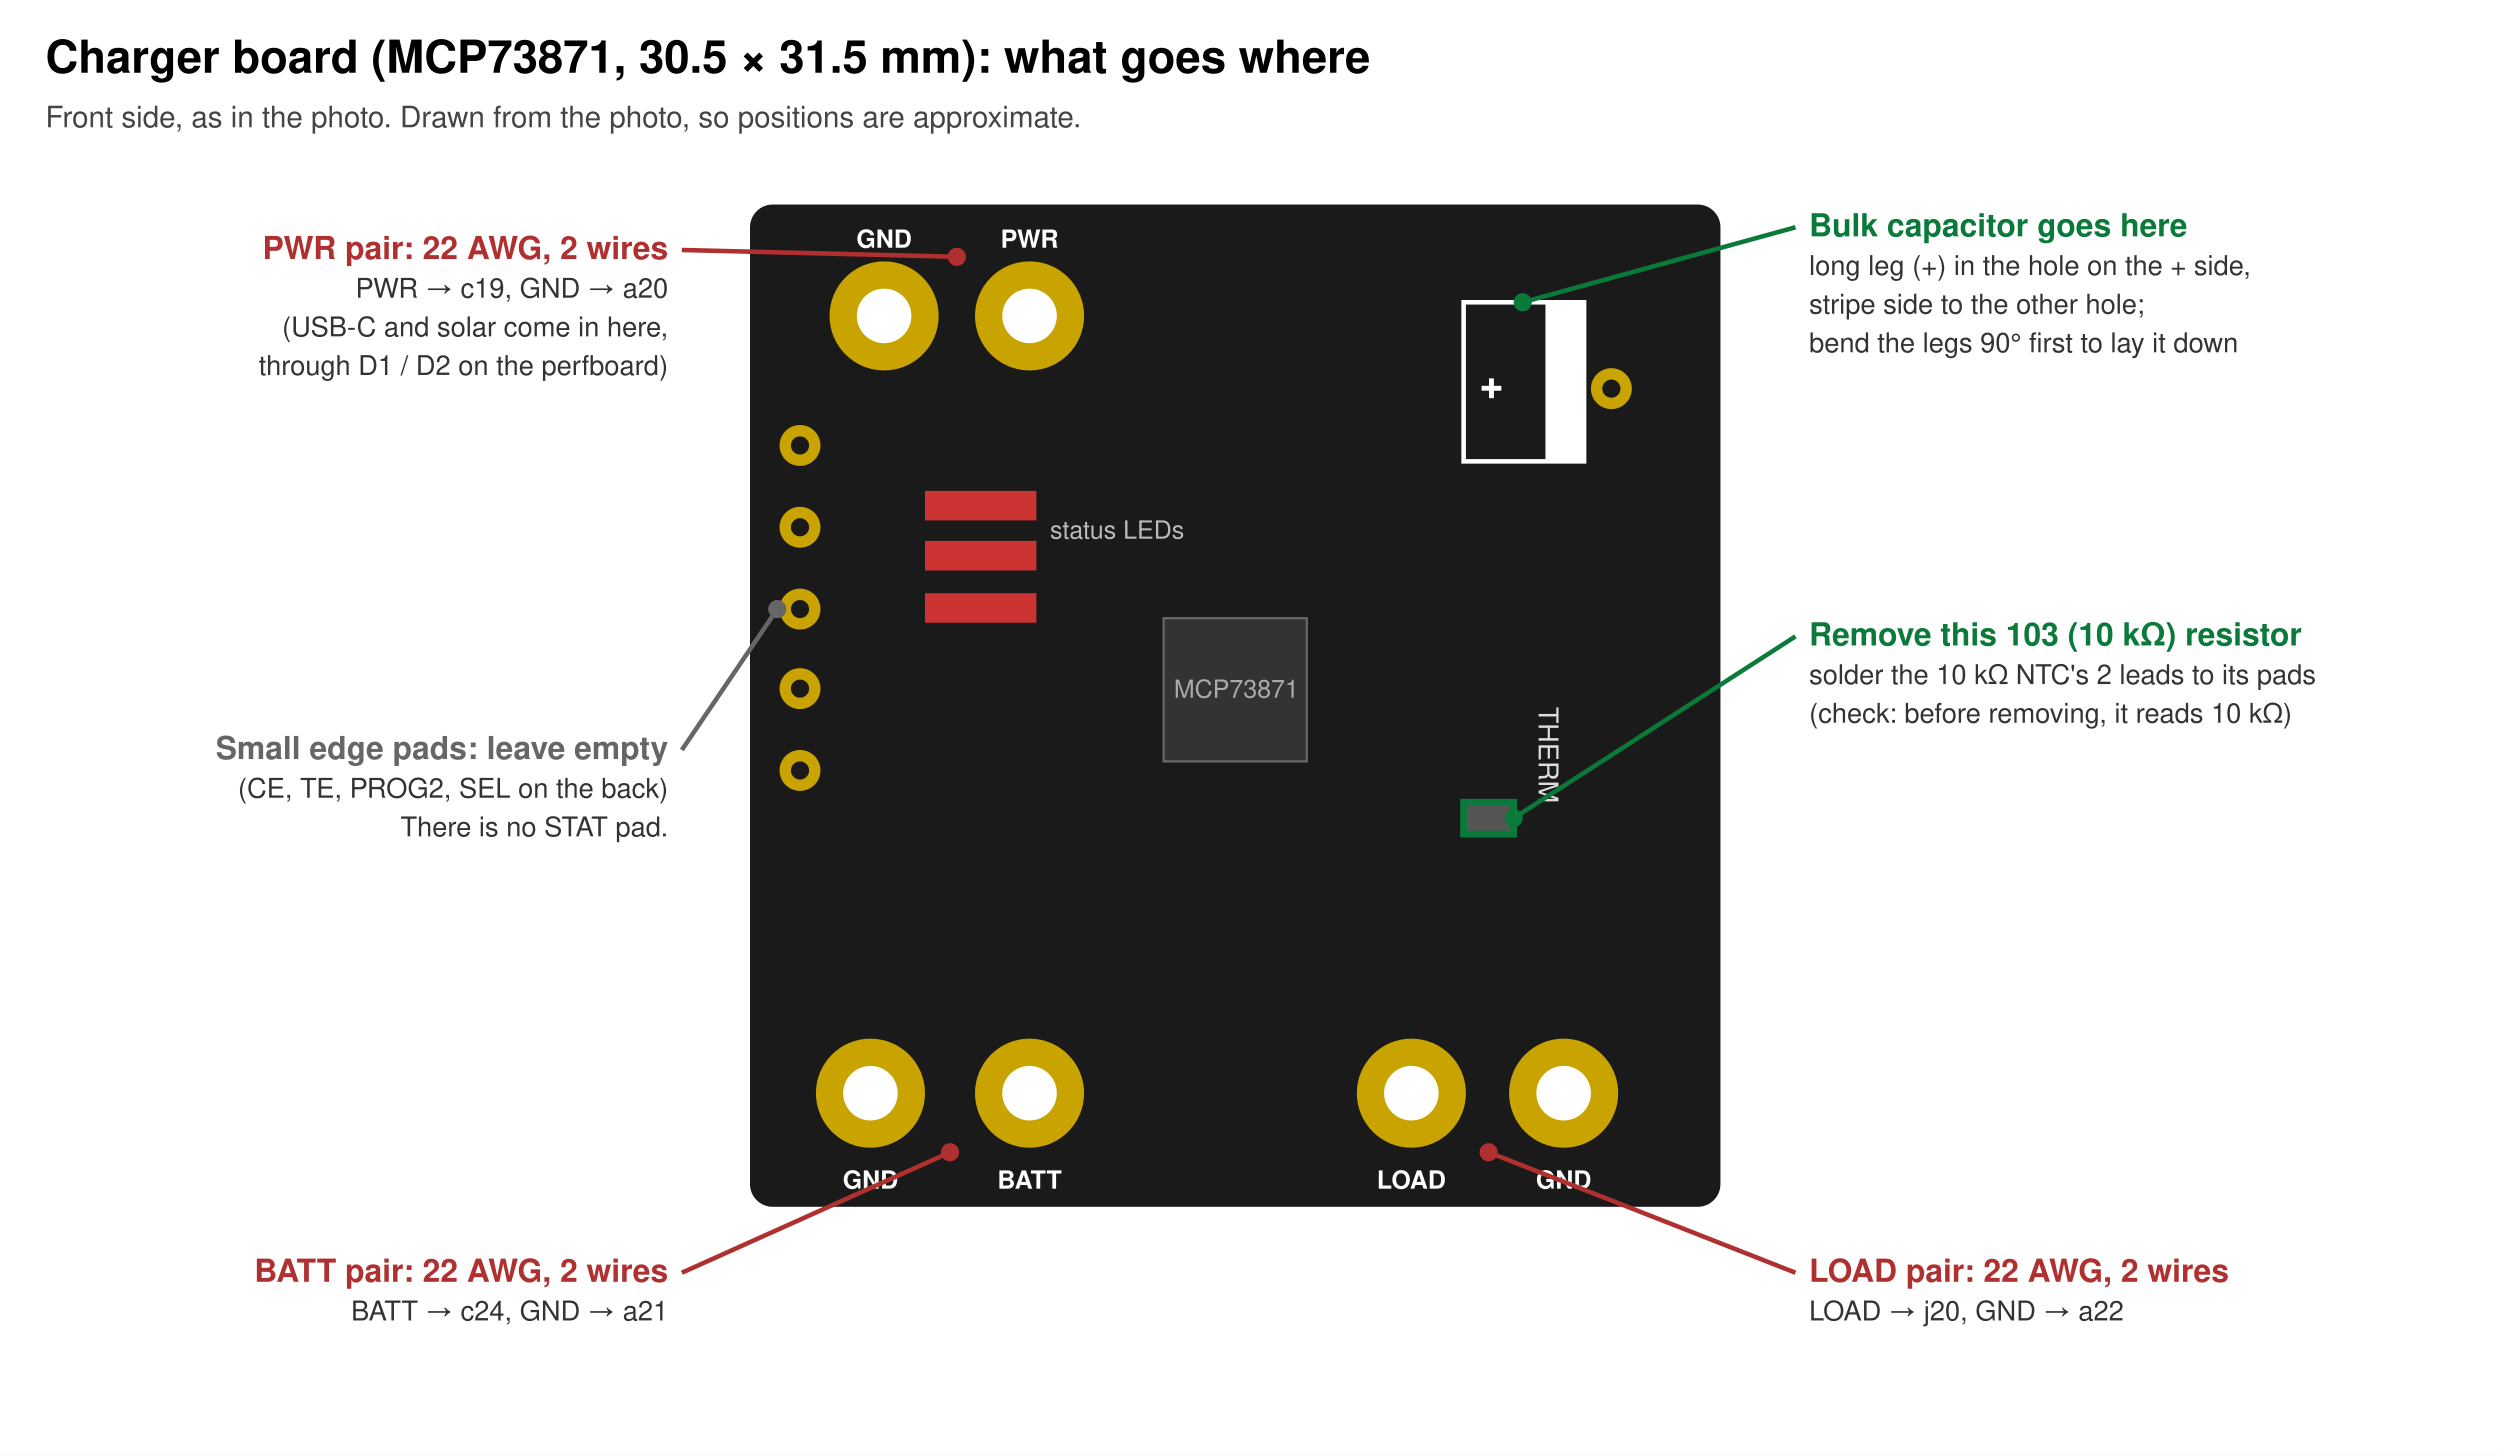
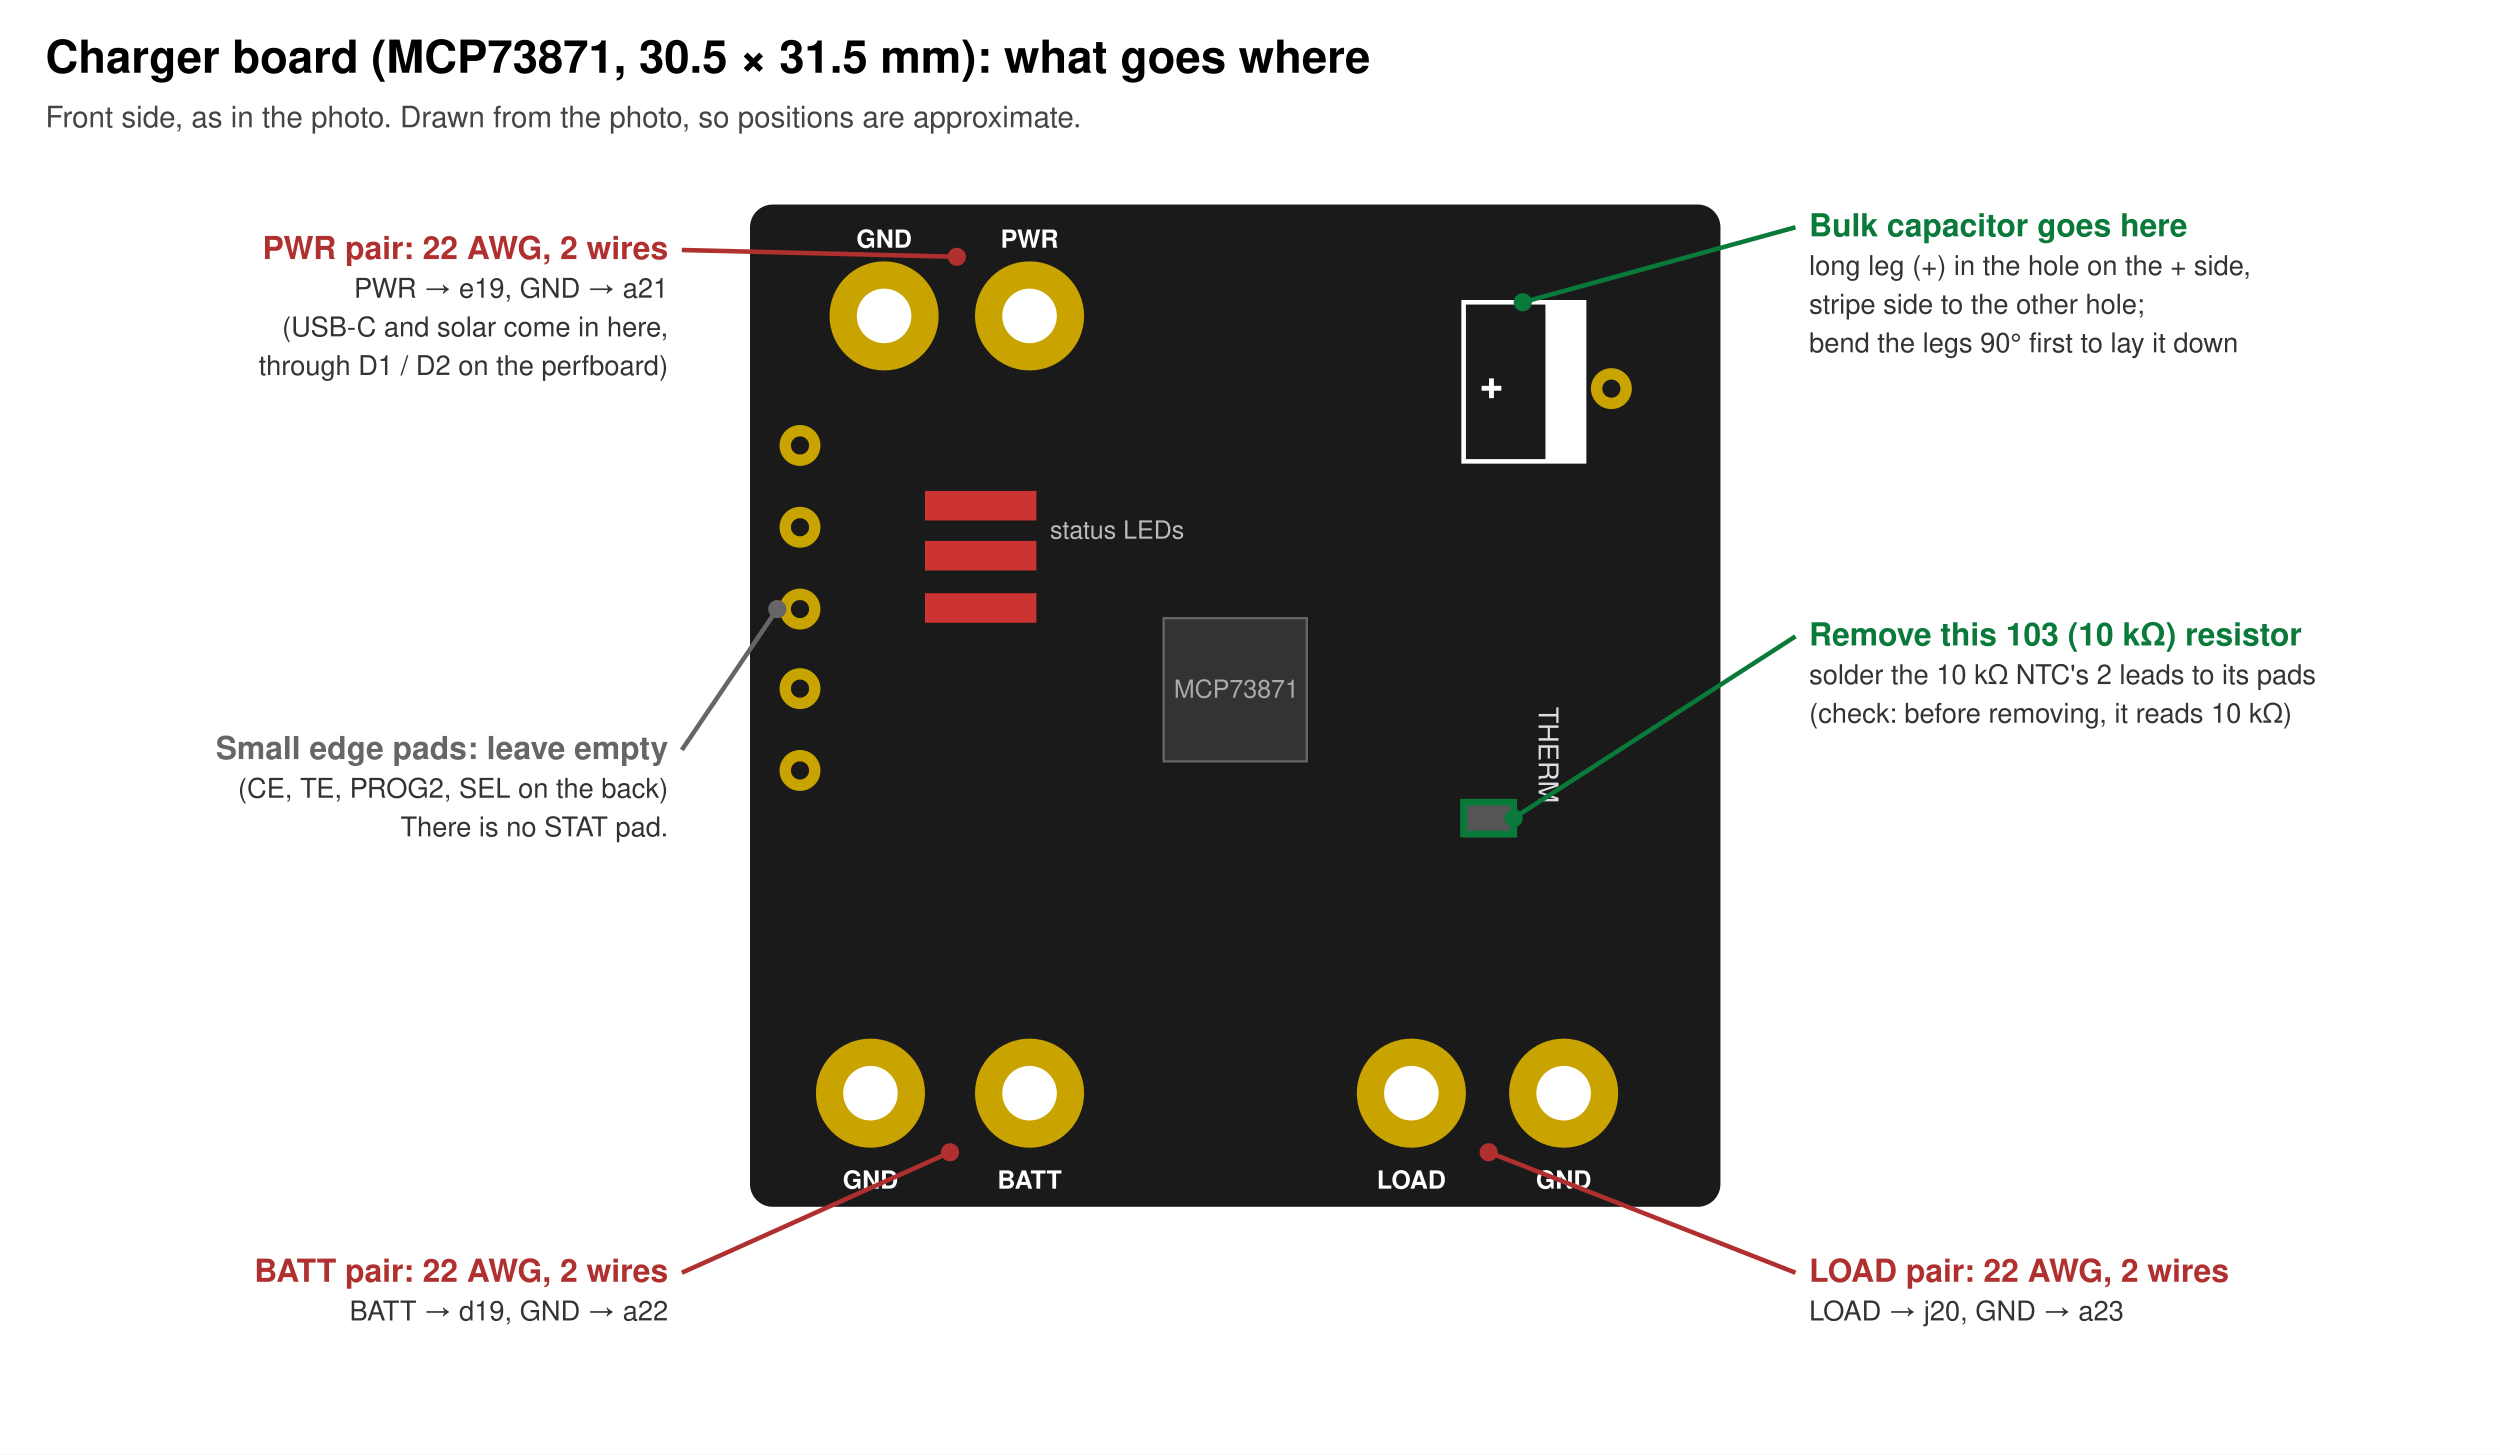
<svg xmlns="http://www.w3.org/2000/svg" width="1100" height="640" font-family="Helvetica,Arial">
  <rect width="100%" height="100%" fill="#fff" />
  <text x="20" y="32" font-size="20" font-weight="bold">Charger board (MCP73871, 30.5 × 31.5 mm): what goes where</text>
  <text x="20" y="56" font-size="13" fill="#444">Front side, as in the photo. Drawn from the photo, so positions are approximate.</text>
  <rect x="330" y="90" width="427" height="441" rx="10" fill="#1a1a1a" />
  <rect x="512" y="272" width="63" height="63" fill="#333" stroke="#666" />
  <text x="544" y="307" font-size="11" fill="#aaa" text-anchor="middle">MCP73871</text>
  <rect x="407" y="216" width="49" height="13" fill="#c33" />
  <rect x="407" y="238" width="49" height="13" fill="#c33" />
  <rect x="407" y="261" width="49" height="13" fill="#c33" />
  <text x="462" y="237" font-size="11" fill="#bbb">status LEDs</text>
  <circle cx="352" cy="196" r="9" fill="#c9a400" />
  <circle cx="352" cy="196" r="4" fill="#1a1a1a" />
  <circle cx="352" cy="232" r="9" fill="#c9a400" />
  <circle cx="352" cy="232" r="4" fill="#1a1a1a" />
  <circle cx="352" cy="268" r="9" fill="#c9a400" />
  <circle cx="352" cy="268" r="4" fill="#1a1a1a" />
  <circle cx="352" cy="303" r="9" fill="#c9a400" />
  <circle cx="352" cy="303" r="4" fill="#1a1a1a" />
  <circle cx="352" cy="339" r="9" fill="#c9a400" />
  <circle cx="352" cy="339" r="4" fill="#1a1a1a" />
  <rect x="644" y="133" width="53" height="70" fill="none" stroke="#fff" stroke-width="2" />
  <rect x="680" y="133" width="17" height="70" fill="#fff" />
  <text x="651" y="175" font-size="18" fill="#fff" font-weight="bold">+</text>
  <circle cx="709" cy="171" r="9" fill="#c9a400" />
  <circle cx="709" cy="171" r="4" fill="#1a1a1a" />
  <rect x="644" y="353" width="22" height="14" fill="#555" stroke="#0a7a3a" stroke-width="3" />
  <text x="677" y="311" font-size="12" fill="#ddd" transform="rotate(90 677 311)">THERM</text>
  <circle cx="389" cy="139" r="24" fill="#c9a400" />
  <circle cx="389" cy="139" r="12" fill="#fff" />
  <text x="389" y="109" font-size="11" fill="#fff" font-weight="bold" text-anchor="middle">GND</text>
  <circle cx="453" cy="139" r="24" fill="#c9a400" />
  <circle cx="453" cy="139" r="12" fill="#fff" />
  <text x="453" y="109" font-size="11" fill="#fff" font-weight="bold" text-anchor="middle">PWR</text>
  <circle cx="383" cy="481" r="24" fill="#c9a400" />
  <circle cx="383" cy="481" r="12" fill="#fff" />
  <text x="383" y="523" font-size="11" fill="#fff" font-weight="bold" text-anchor="middle">GND</text>
  <circle cx="453" cy="481" r="24" fill="#c9a400" />
  <circle cx="453" cy="481" r="12" fill="#fff" />
  <text x="453" y="523" font-size="11" fill="#fff" font-weight="bold" text-anchor="middle">BATT</text>
  <circle cx="621" cy="481" r="24" fill="#c9a400" />
  <circle cx="621" cy="481" r="12" fill="#fff" />
  <text x="621" y="523" font-size="11" fill="#fff" font-weight="bold" text-anchor="middle">LOAD</text>
  <circle cx="688" cy="481" r="24" fill="#c9a400" />
  <circle cx="688" cy="481" r="12" fill="#fff" />
  <text x="688" y="523" font-size="11" fill="#fff" font-weight="bold" text-anchor="middle">GND</text>
  <line x1="421" y1="113" x2="300" y2="110" stroke="#b03030" stroke-width="2" />
  <circle cx="421" cy="113" r="4" fill="#b03030" />
  <text x="294" y="114" font-size="14" fill="#b03030" text-anchor="end" font-weight="bold">PWR pair: 22 AWG, 2 wires</text>
-   <text x="294" y="131" font-size="12" fill="#333" text-anchor="end" font-weight="normal">PWR → c19,  GND → a20</text>
+   <text x="294" y="131" font-size="12" fill="#333" text-anchor="end" font-weight="normal">PWR → e19,  GND → a21</text>
  <text x="294" y="148" font-size="12" fill="#333" text-anchor="end" font-weight="normal">(USB-C and solar come in here,</text>
  <text x="294" y="165" font-size="12" fill="#333" text-anchor="end" font-weight="normal">through D1 / D2 on the perfboard)</text>
  <line x1="418" y1="507" x2="300" y2="560" stroke="#b03030" stroke-width="2" />
  <circle cx="418" cy="507" r="4" fill="#b03030" />
  <text x="294" y="564" font-size="14" fill="#b03030" text-anchor="end" font-weight="bold">BATT pair: 22 AWG, 2 wires</text>
-   <text x="294" y="581" font-size="12" fill="#333" text-anchor="end" font-weight="normal">BATT → c24,  GND → a21</text>
+   <text x="294" y="581" font-size="12" fill="#333" text-anchor="end" font-weight="normal">BATT → d19,  GND → a22</text>
  <line x1="655" y1="507" x2="790" y2="560" stroke="#b03030" stroke-width="2" />
  <circle cx="655" cy="507" r="4" fill="#b03030" />
  <text x="796" y="564" font-size="14" fill="#b03030" text-anchor="start" font-weight="bold">LOAD pair: 22 AWG, 2 wires</text>
-   <text x="796" y="581" font-size="12" fill="#333" text-anchor="start" font-weight="normal">LOAD → j20,  GND → a22</text>
+   <text x="796" y="581" font-size="12" fill="#333" text-anchor="start" font-weight="normal">LOAD → j20,  GND → a23</text>
  <line x1="670" y1="133" x2="790" y2="100" stroke="#0a7a3a" stroke-width="2" />
  <circle cx="670" cy="133" r="4" fill="#0a7a3a" />
  <text x="796" y="104" font-size="14" fill="#0a7a3a" text-anchor="start" font-weight="bold">Bulk capacitor goes here</text>
  <text x="796" y="121" font-size="12" fill="#333" text-anchor="start" font-weight="normal">long leg (+) in the hole on the + side,</text>
  <text x="796" y="138" font-size="12" fill="#333" text-anchor="start" font-weight="normal">stripe side to the other hole;</text>
  <text x="796" y="155" font-size="12" fill="#333" text-anchor="start" font-weight="normal">bend the legs 90° first to lay it down</text>
  <line x1="666" y1="360" x2="790" y2="280" stroke="#0a7a3a" stroke-width="2" />
  <circle cx="666" cy="360" r="4" fill="#0a7a3a" />
  <text x="796" y="284" font-size="14" fill="#0a7a3a" text-anchor="start" font-weight="bold">Remove this 103 (10 kΩ) resistor</text>
  <text x="796" y="301" font-size="12" fill="#333" text-anchor="start" font-weight="normal">solder the 10 kΩ NTC's 2 leads to its pads</text>
  <text x="796" y="318" font-size="12" fill="#333" text-anchor="start" font-weight="normal">(check: before removing, it reads 10 kΩ)</text>
  <line x1="342" y1="268" x2="300" y2="330" stroke="#666" stroke-width="2" />
  <circle cx="342" cy="268" r="4" fill="#666" />
  <text x="294" y="334" font-size="14" fill="#666" text-anchor="end" font-weight="bold">Small edge pads: leave empty</text>
  <text x="294" y="351" font-size="12" fill="#333" text-anchor="end" font-weight="normal">(CE, TE, PROG2, SEL on the back)</text>
  <text x="294" y="368" font-size="12" fill="#333" text-anchor="end" font-weight="normal">There is no STAT pad.</text>
</svg>
